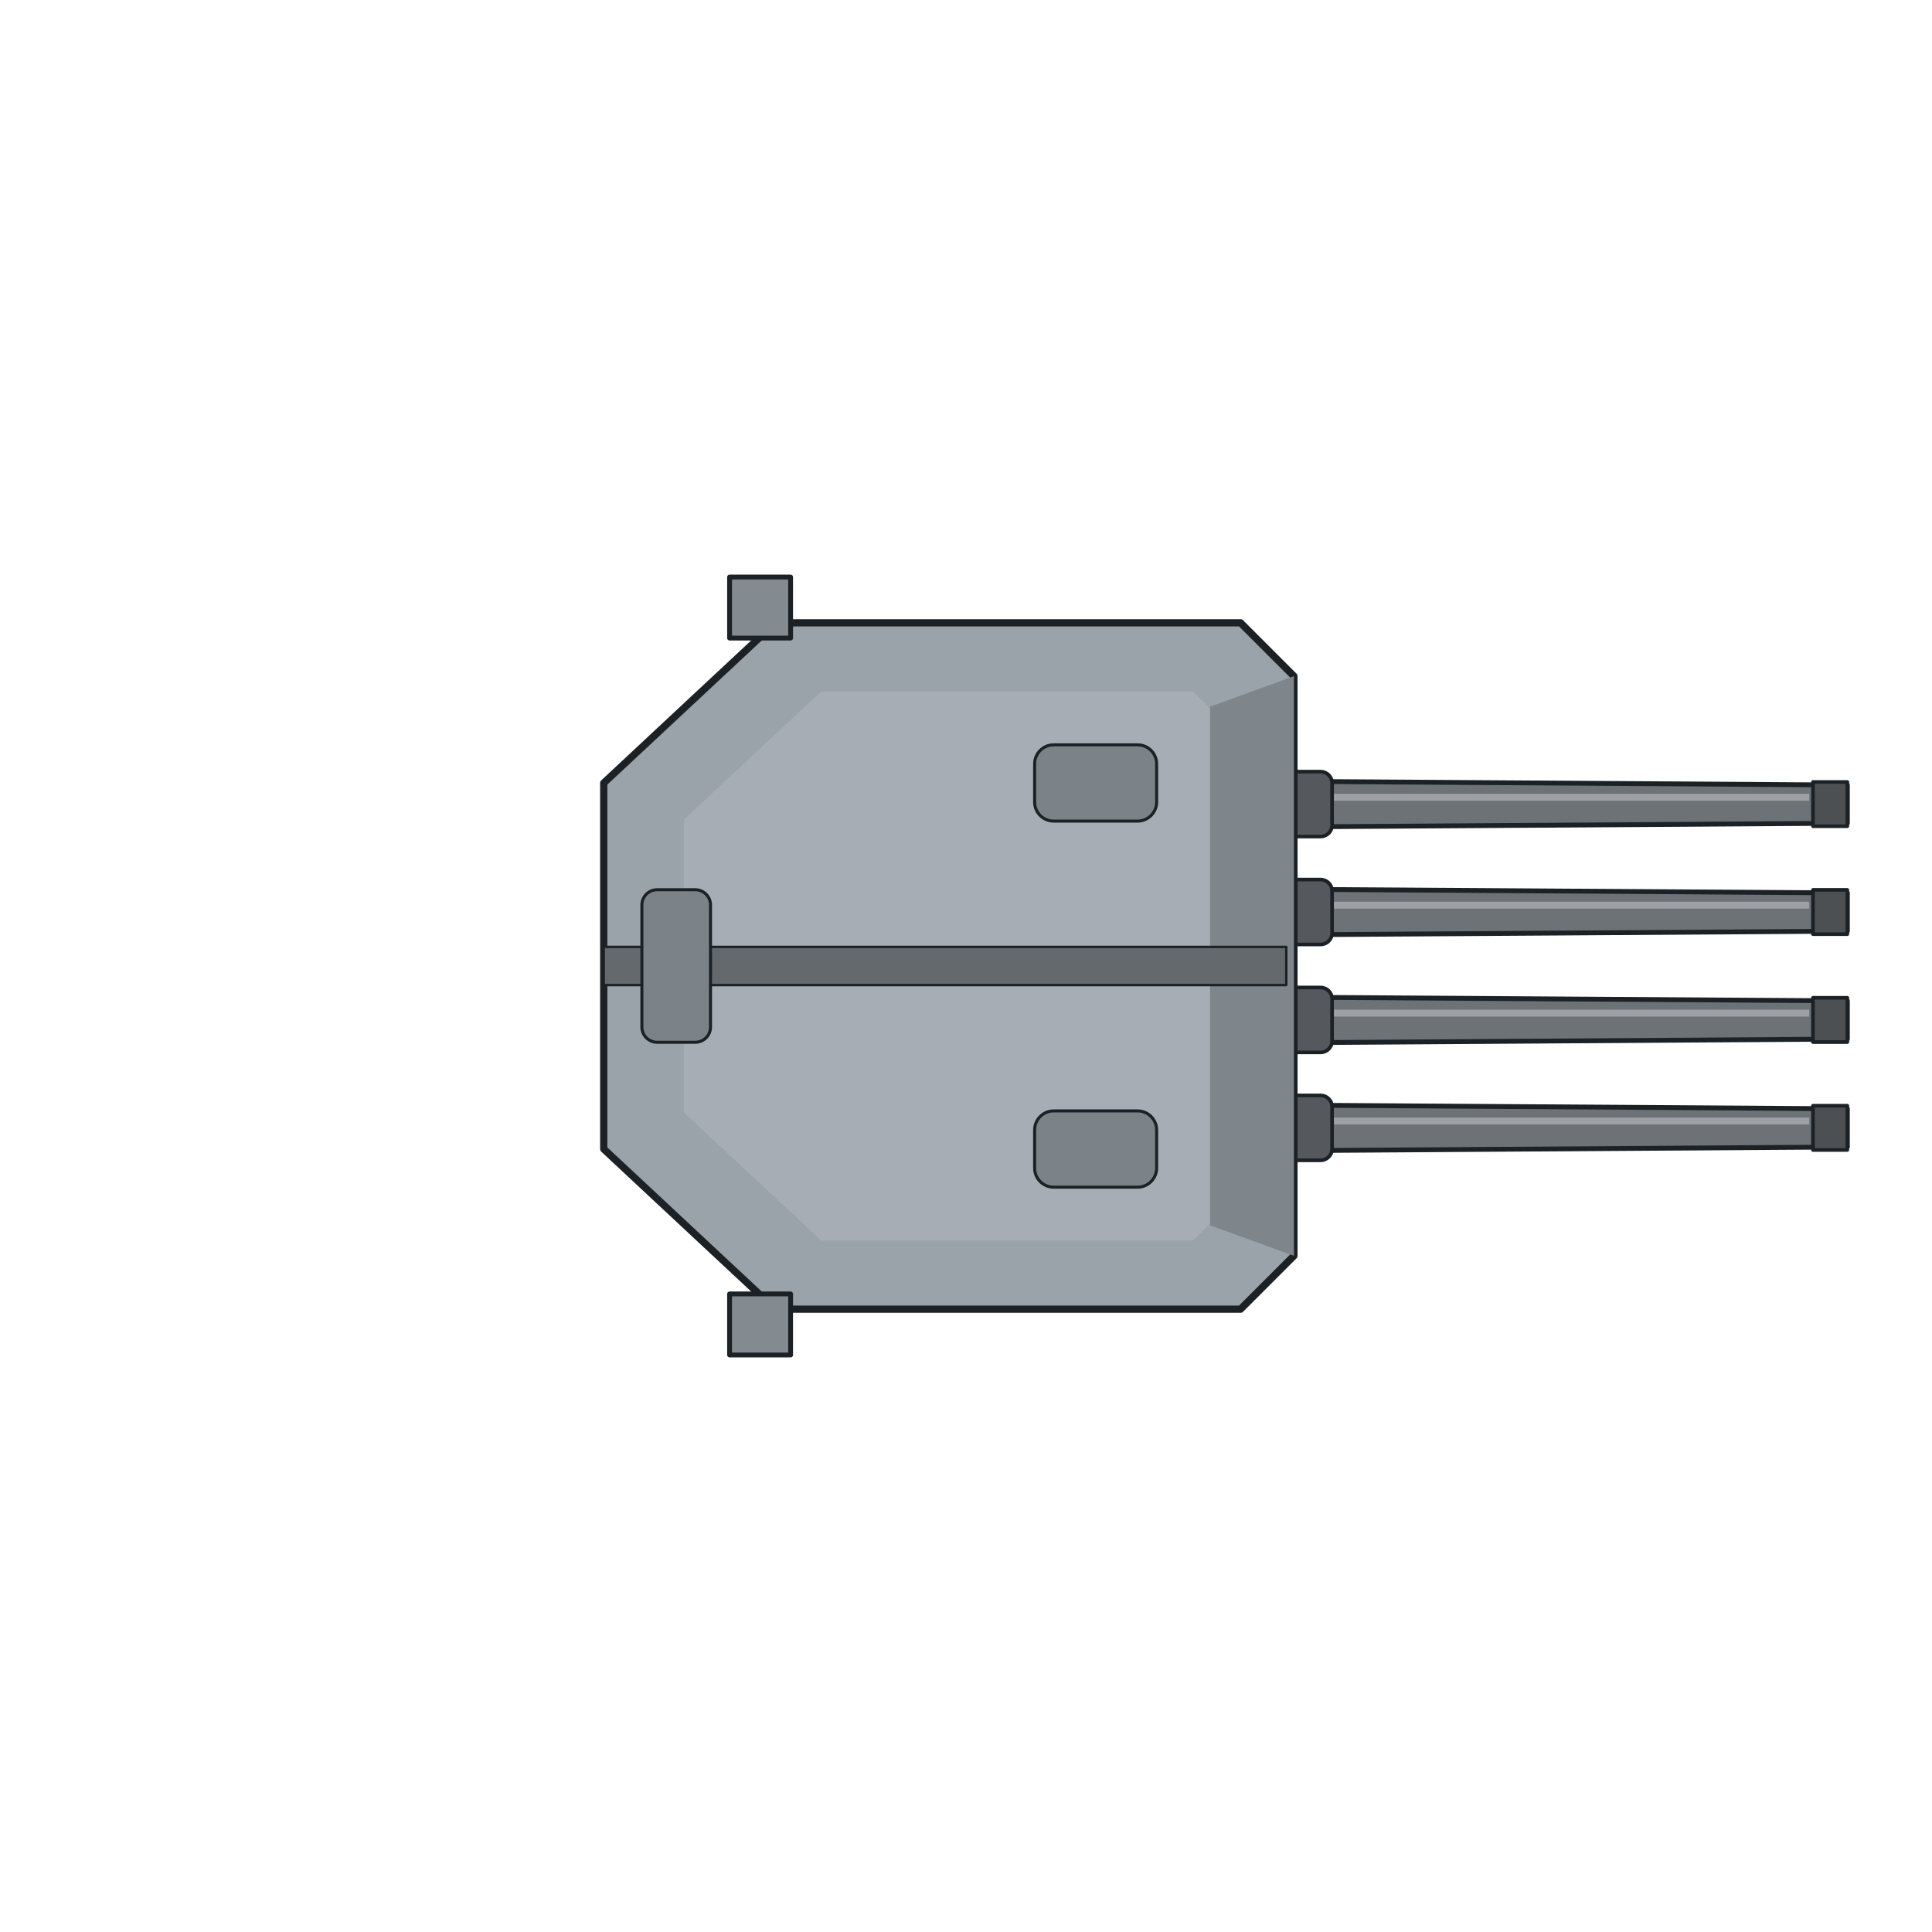
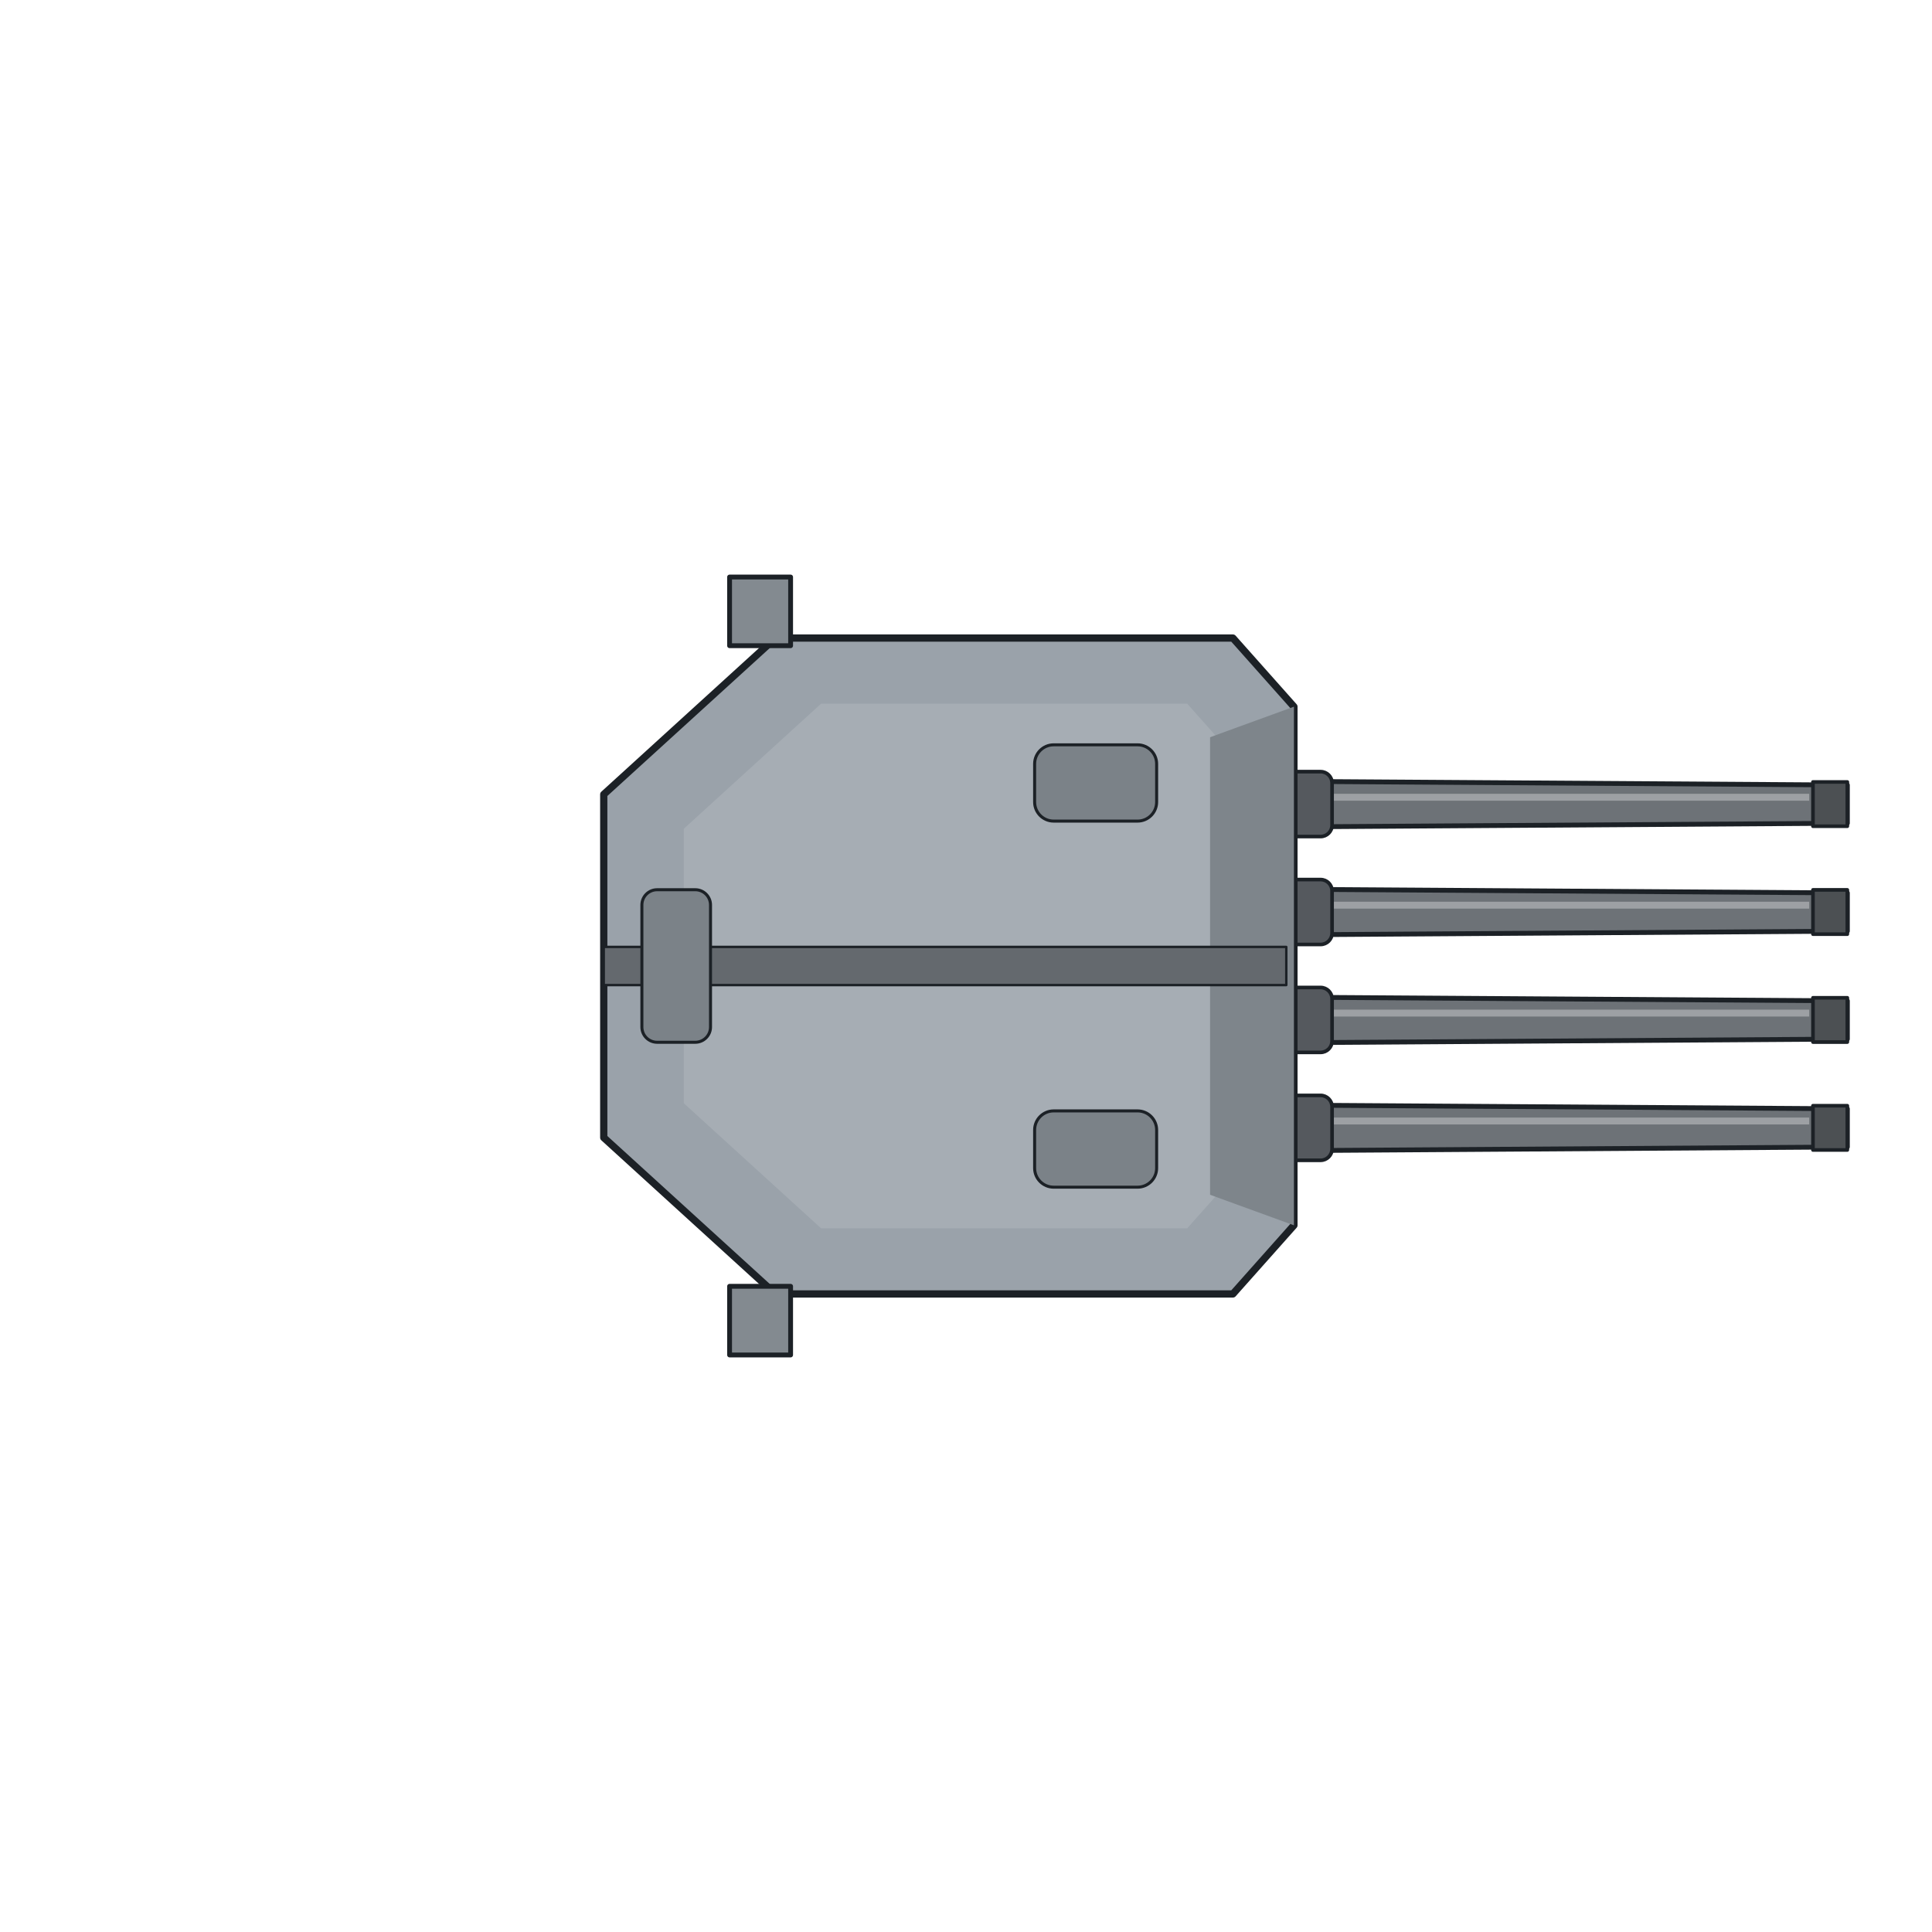
<svg xmlns="http://www.w3.org/2000/svg" width="384" height="384" viewBox="-19.2 -19.2 38.4 38.4" shape-rendering="geometricPrecision">
  <defs />
  <path d="M3.789,-3.688 L17.518,-3.597 L17.518,-2.838 L3.789,-2.747 Z" fill="#6d7277" stroke="#1c2126" stroke-width="0.096" stroke-linejoin="round" />
  <line x1="3.789" y1="-3.354" x2="16.759" y2="-3.354" stroke="#c5c7c9" stroke-width="0.137" stroke-opacity="0.55" />
  <rect x="16.834" y="-3.658" width="0.683" height="0.88" fill="#4c5053" stroke="#1c2126" stroke-width="0.072" stroke-linejoin="round" />
  <path d="M3.789,-1.543 L17.518,-1.452 L17.518,-0.693 L3.789,-0.602 Z" fill="#6d7277" stroke="#1c2126" stroke-width="0.096" stroke-linejoin="round" />
  <line x1="3.789" y1="-1.209" x2="16.759" y2="-1.209" stroke="#c5c7c9" stroke-width="0.137" stroke-opacity="0.55" />
  <rect x="16.834" y="-1.513" width="0.683" height="0.88" fill="#4c5053" stroke="#1c2126" stroke-width="0.072" stroke-linejoin="round" />
  <path d="M3.789,0.602 L17.518,0.693 L17.518,1.452 L3.789,1.543 Z" fill="#6d7277" stroke="#1c2126" stroke-width="0.096" stroke-linejoin="round" />
  <line x1="3.789" y1="0.936" x2="16.759" y2="0.936" stroke="#c5c7c9" stroke-width="0.137" stroke-opacity="0.55" />
  <rect x="16.834" y="0.632" width="0.683" height="0.88" fill="#4c5053" stroke="#1c2126" stroke-width="0.072" stroke-linejoin="round" />
  <path d="M3.789,2.747 L17.518,2.838 L17.518,3.597 L3.789,3.688 Z" fill="#6d7277" stroke="#1c2126" stroke-width="0.096" stroke-linejoin="round" />
  <line x1="3.789" y1="3.081" x2="16.759" y2="3.081" stroke="#c5c7c9" stroke-width="0.137" stroke-opacity="0.55" />
  <rect x="16.834" y="2.777" width="0.683" height="0.88" fill="#4c5053" stroke="#1c2126" stroke-width="0.072" stroke-linejoin="round" />
  <rect x="5.76" y="-3.863" width="1.516" height="1.29" rx="0.228" fill="#55595e" stroke="#1c2126" stroke-width="0.072" stroke-linejoin="round" />
  <rect x="5.76" y="-1.718" width="1.516" height="1.29" rx="0.228" fill="#55595e" stroke="#1c2126" stroke-width="0.072" stroke-linejoin="round" />
  <rect x="5.76" y="0.427" width="1.516" height="1.29" rx="0.228" fill="#55595e" stroke="#1c2126" stroke-width="0.072" stroke-linejoin="round" />
  <rect x="5.76" y="2.572" width="1.516" height="1.29" rx="0.228" fill="#55595e" stroke="#1c2126" stroke-width="0.072" stroke-linejoin="round" />
-   <path d="M6.518,-5.76 L5.457,-6.821 L-3.789,-6.821 L-7.2,-3.638 L-7.2,0 L-7.2,-0 L-7.2,3.638 L-3.789,6.821 L5.457,6.821 L6.518,5.76 Z" fill="#9aa2aa" stroke="#1c2126" stroke-width="0.144" stroke-linejoin="round" />
-   <path d="M6.518,-5.76 L5.457,-6.821 L-3.789,-6.821 L-7.2,-3.638 L-7.2,0 L-7.2,-0 L-7.2,3.638 L-3.789,6.821 L5.457,6.821 L6.518,5.76 Z" fill="#a6adb4" transform="translate(0.152,0) scale(0.8)" />
-   <path d="M6.518,-5.76 L6.518,5.76 L4.851,5.154 L4.851,-5.154 Z" fill="#7e858b" />
-   <path d="M-3.486,-7.731 L-3.486,-6.518 L-4.699,-6.518 L-4.699,-7.731 Z" fill="#838a90" stroke="#1c2126" stroke-width="0.096" stroke-linejoin="round" />
-   <path d="M-3.486,6.518 L-3.486,7.731 L-4.699,7.731 L-4.699,6.518 Z" fill="#838a90" stroke="#1c2126" stroke-width="0.096" stroke-linejoin="round" />
+   <path d="M6.518,-5.154 L5.305,-6.518 L-3.789,-6.518 L-7.2,-3.411 L-7.2,0 L-7.2,-0 L-7.2,3.411 L-3.789,6.518 L5.305,6.518 L6.518,5.154 Z" fill="#9aa2aa" stroke="#1c2126" stroke-width="0.144" stroke-linejoin="round" />
+   <path d="M6.518,-5.154 L5.305,-6.518 L-3.789,-6.518 L-7.2,-3.411 L-7.2,0 L-7.2,-0 L-7.2,3.411 L-3.789,6.518 L5.305,6.518 L6.518,5.154 Z" fill="#a6adb4" transform="translate(0.152,0) scale(0.8)" />
+   <path d="M6.518,-5.154 L6.518,5.154 L4.851,4.547 L4.851,-4.547 Z" fill="#7e858b" />
+   <path d="M-3.486,-7.731 L-3.486,-6.366 L-4.699,-6.366 L-4.699,-7.731 Z" fill="#838a90" stroke="#1c2126" stroke-width="0.096" stroke-linejoin="round" />
+   <path d="M-3.486,6.366 L-3.486,7.731 L-4.699,7.731 L-4.699,6.366 Z" fill="#838a90" stroke="#1c2126" stroke-width="0.096" stroke-linejoin="round" />
  <rect x="-7.2" y="-0.379" width="13.566" height="0.758" fill="#64696e" stroke="#1c2126" stroke-width="0.048" stroke-linejoin="round" />
  <rect x="1.364" y="-4.396" width="2.425" height="1.516" rx="0.379" fill="#7b8288" stroke="#1c2126" stroke-width="0.06" stroke-linejoin="round" />
  <rect x="1.364" y="2.88" width="2.425" height="1.516" rx="0.379" fill="#7b8288" stroke="#1c2126" stroke-width="0.06" stroke-linejoin="round" />
  <rect x="-6.442" y="-1.516" width="1.364" height="3.032" rx="0.303" fill="#7b8288" stroke="#1c2126" stroke-width="0.06" stroke-linejoin="round" />
</svg>
